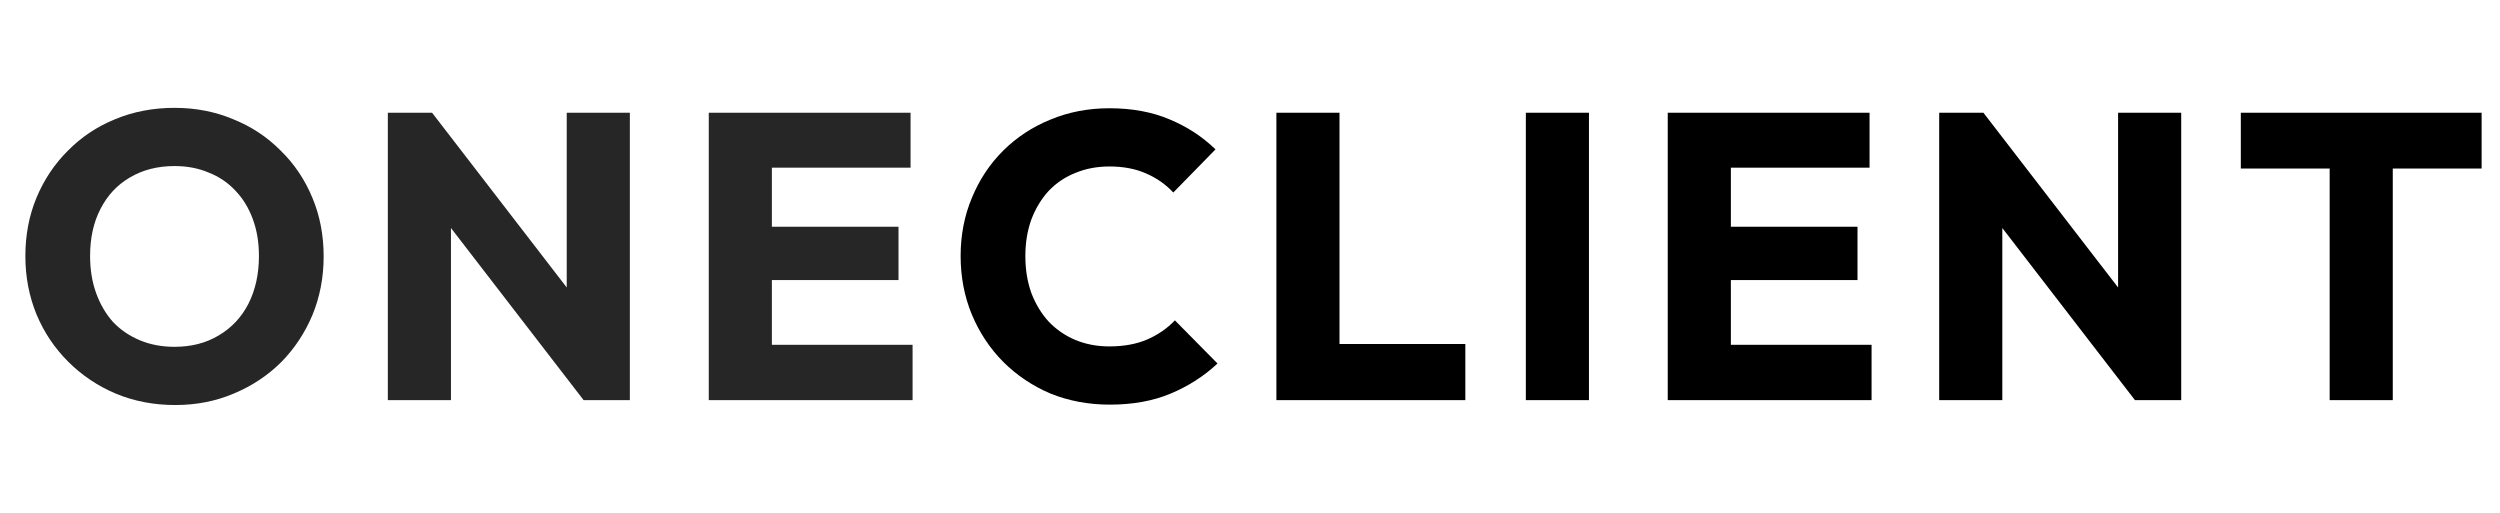
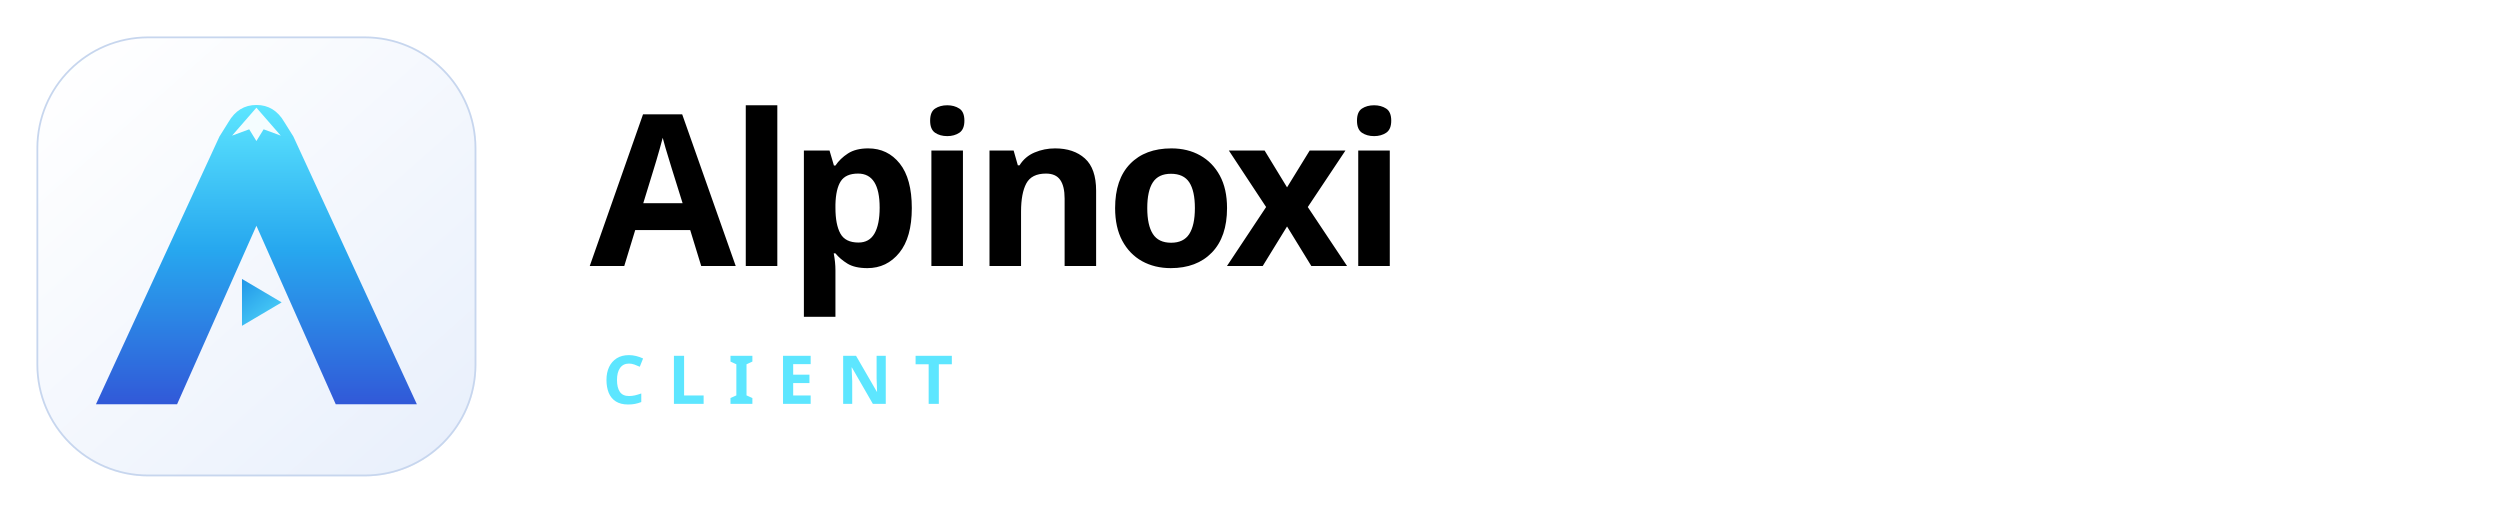
- <svg xmlns="http://www.w3.org/2000/svg" width="156" height="32" viewBox="0 0.41 156 32" fill="none">
-   <path d="M10.94 25.684C9.602 25.684 8.364 25.447 7.227 24.973C6.107 24.499 5.12 23.838 4.267 22.991C3.414 22.145 2.754 21.162 2.285 20.045C1.817 18.91 1.583 17.691 1.583 16.387C1.583 15.066 1.817 13.846 2.285 12.728C2.754 11.611 3.406 10.637 4.242 9.807C5.078 8.96 6.057 8.308 7.177 7.851C8.314 7.377 9.552 7.14 10.89 7.14C12.211 7.14 13.432 7.377 14.552 7.851C15.689 8.308 16.676 8.96 17.512 9.807C18.365 10.637 19.026 11.619 19.494 12.754C19.962 13.871 20.196 15.091 20.196 16.412C20.196 17.716 19.962 18.935 19.494 20.07C19.026 21.188 18.373 22.17 17.537 23.017C16.701 23.847 15.714 24.499 14.577 24.973C13.457 25.447 12.244 25.684 10.94 25.684ZM10.89 22.051C11.943 22.051 12.863 21.814 13.649 21.34C14.452 20.866 15.07 20.205 15.505 19.359C15.94 18.495 16.158 17.504 16.158 16.387C16.158 15.54 16.032 14.778 15.781 14.1C15.53 13.406 15.171 12.813 14.703 12.322C14.234 11.814 13.674 11.433 13.022 11.179C12.386 10.908 11.676 10.772 10.89 10.772C9.836 10.772 8.908 11.009 8.105 11.484C7.319 11.941 6.709 12.593 6.274 13.44C5.839 14.27 5.622 15.252 5.622 16.387C5.622 17.233 5.747 18.004 5.998 18.698C6.249 19.392 6.6 19.994 7.052 20.502C7.52 20.993 8.08 21.374 8.732 21.645C9.385 21.916 10.104 22.051 10.89 22.051ZM24.201 25.379V7.444H26.961L28.14 11.026V25.379H24.201ZM36.418 25.379L25.983 11.839L26.961 7.444L37.396 20.985L36.418 25.379ZM36.418 25.379L35.364 21.797V7.444H39.303V25.379H36.418ZM44.227 25.379V7.444H48.165V25.379H44.227ZM47.237 25.379V21.924H56.945V25.379H47.237ZM47.237 17.885V14.557H56.067V17.885H47.237ZM47.237 10.874V7.444H56.819V10.874H47.237Z" fill="currentColor" fill-opacity="0.85" />
-   <path d="M69.25 25.659C67.929 25.659 66.7 25.43 65.562 24.973C64.442 24.499 63.455 23.838 62.602 22.991C61.766 22.145 61.114 21.162 60.646 20.045C60.177 18.91 59.943 17.691 59.943 16.387C59.943 15.082 60.177 13.872 60.646 12.754C61.114 11.619 61.766 10.637 62.602 9.807C63.439 8.977 64.417 8.334 65.537 7.876C66.675 7.402 67.904 7.165 69.225 7.165C70.63 7.165 71.876 7.394 72.963 7.851C74.066 8.308 75.028 8.935 75.847 9.731L73.213 12.424C72.745 11.916 72.177 11.518 71.508 11.23C70.856 10.942 70.095 10.798 69.225 10.798C68.456 10.798 67.745 10.933 67.093 11.204C66.457 11.458 65.905 11.831 65.437 12.322C64.985 12.813 64.626 13.406 64.358 14.1C64.107 14.795 63.982 15.557 63.982 16.387C63.982 17.233 64.107 18.004 64.358 18.698C64.626 19.393 64.985 19.985 65.437 20.477C65.905 20.968 66.457 21.349 67.093 21.62C67.745 21.891 68.456 22.026 69.225 22.026C70.128 22.026 70.914 21.882 71.583 21.594C72.252 21.306 72.829 20.908 73.314 20.4L75.973 23.093C75.12 23.889 74.141 24.516 73.038 24.973C71.951 25.43 70.688 25.659 69.25 25.659ZM79.647 25.379V7.445H83.585V25.379H79.647ZM82.682 25.379V21.874H91.437V25.379H82.682ZM95.213 25.379V7.445H99.151V25.379H95.213ZM104.067 25.379V7.445H108.006V25.379H104.067ZM107.078 25.379V21.924H116.786V25.379H107.078ZM107.078 17.885V14.557H115.908V17.885H107.078ZM107.078 10.874V7.445H116.66V10.874H107.078ZM121.006 25.379V7.445H123.765L124.944 11.027V25.379H121.006ZM133.222 25.379L122.787 11.839L123.765 7.445L134.201 20.985L133.222 25.379ZM133.222 25.379L132.169 21.797V7.445H136.107V25.379H133.222ZM145.371 25.379V7.699H149.309V25.379H145.371ZM139.827 10.925V7.445H154.853V10.925H139.827Z" fill="currentColor" />
+ <svg xmlns="http://www.w3.org/2000/svg" viewBox="0 0 780 160" role="img" aria-labelledby="title">
+   <defs>
+     <linearGradient id="background" x1="52" y1="28" x2="458" y2="484" gradientUnits="userSpaceOnUse">
+       <stop stop-color="#FFFFFF" />
+       <stop offset="1" stop-color="#E9F0FC" />
+     </linearGradient>
+     <linearGradient id="mountain" x1="256" y1="88" x2="256" y2="420" gradientUnits="userSpaceOnUse">
+       <stop stop-color="#5DE6FF" />
+       <stop offset=".48" stop-color="#27A8EF" />
+       <stop offset="1" stop-color="#3159D8" />
+     </linearGradient>
+     <linearGradient id="play" x1="240" y1="281" x2="284" y2="333" gradientUnits="userSpaceOnUse">
+       <stop stop-color="#2196E8" />
+       <stop offset="1" stop-color="#52D9FA" />
+     </linearGradient>
+   </defs>
+   <svg x="8" y="8" width="144" height="144" viewBox="0 0 512 512">
+     <rect x="12" y="12" width="488" height="488" rx="124" fill="url(#background)" />
+     <rect x="13" y="13" width="486" height="486" rx="123" fill="none" stroke="#C7D6EE" stroke-width="2" />
+     <path d="M78 420 215 123 225 107Q236 88 256 88t31 19l10 16 137 297h-90l-88-198-88 198H78Z" fill="url(#mountain)" />
+     <path d="m229 122 27-31 27 31-19-7-8 13-8-13-19 7Z" fill="#F4FDFF" />
+     <path d="m240 281 44 26-44 26v-52Z" fill="url(#play)" />
+   </svg>
+   <text x="184" y="83" fill="currentColor" font-family="Poppins, system-ui, sans-serif" font-size="66" font-weight="700" letter-spacing="-2">Alpinoxi</text>
+   <text x="188" y="126" fill="#5DE6FF" font-family="Poppins, system-ui, sans-serif" font-size="21" font-weight="600" letter-spacing="7">CLIENT</text>
</svg>
